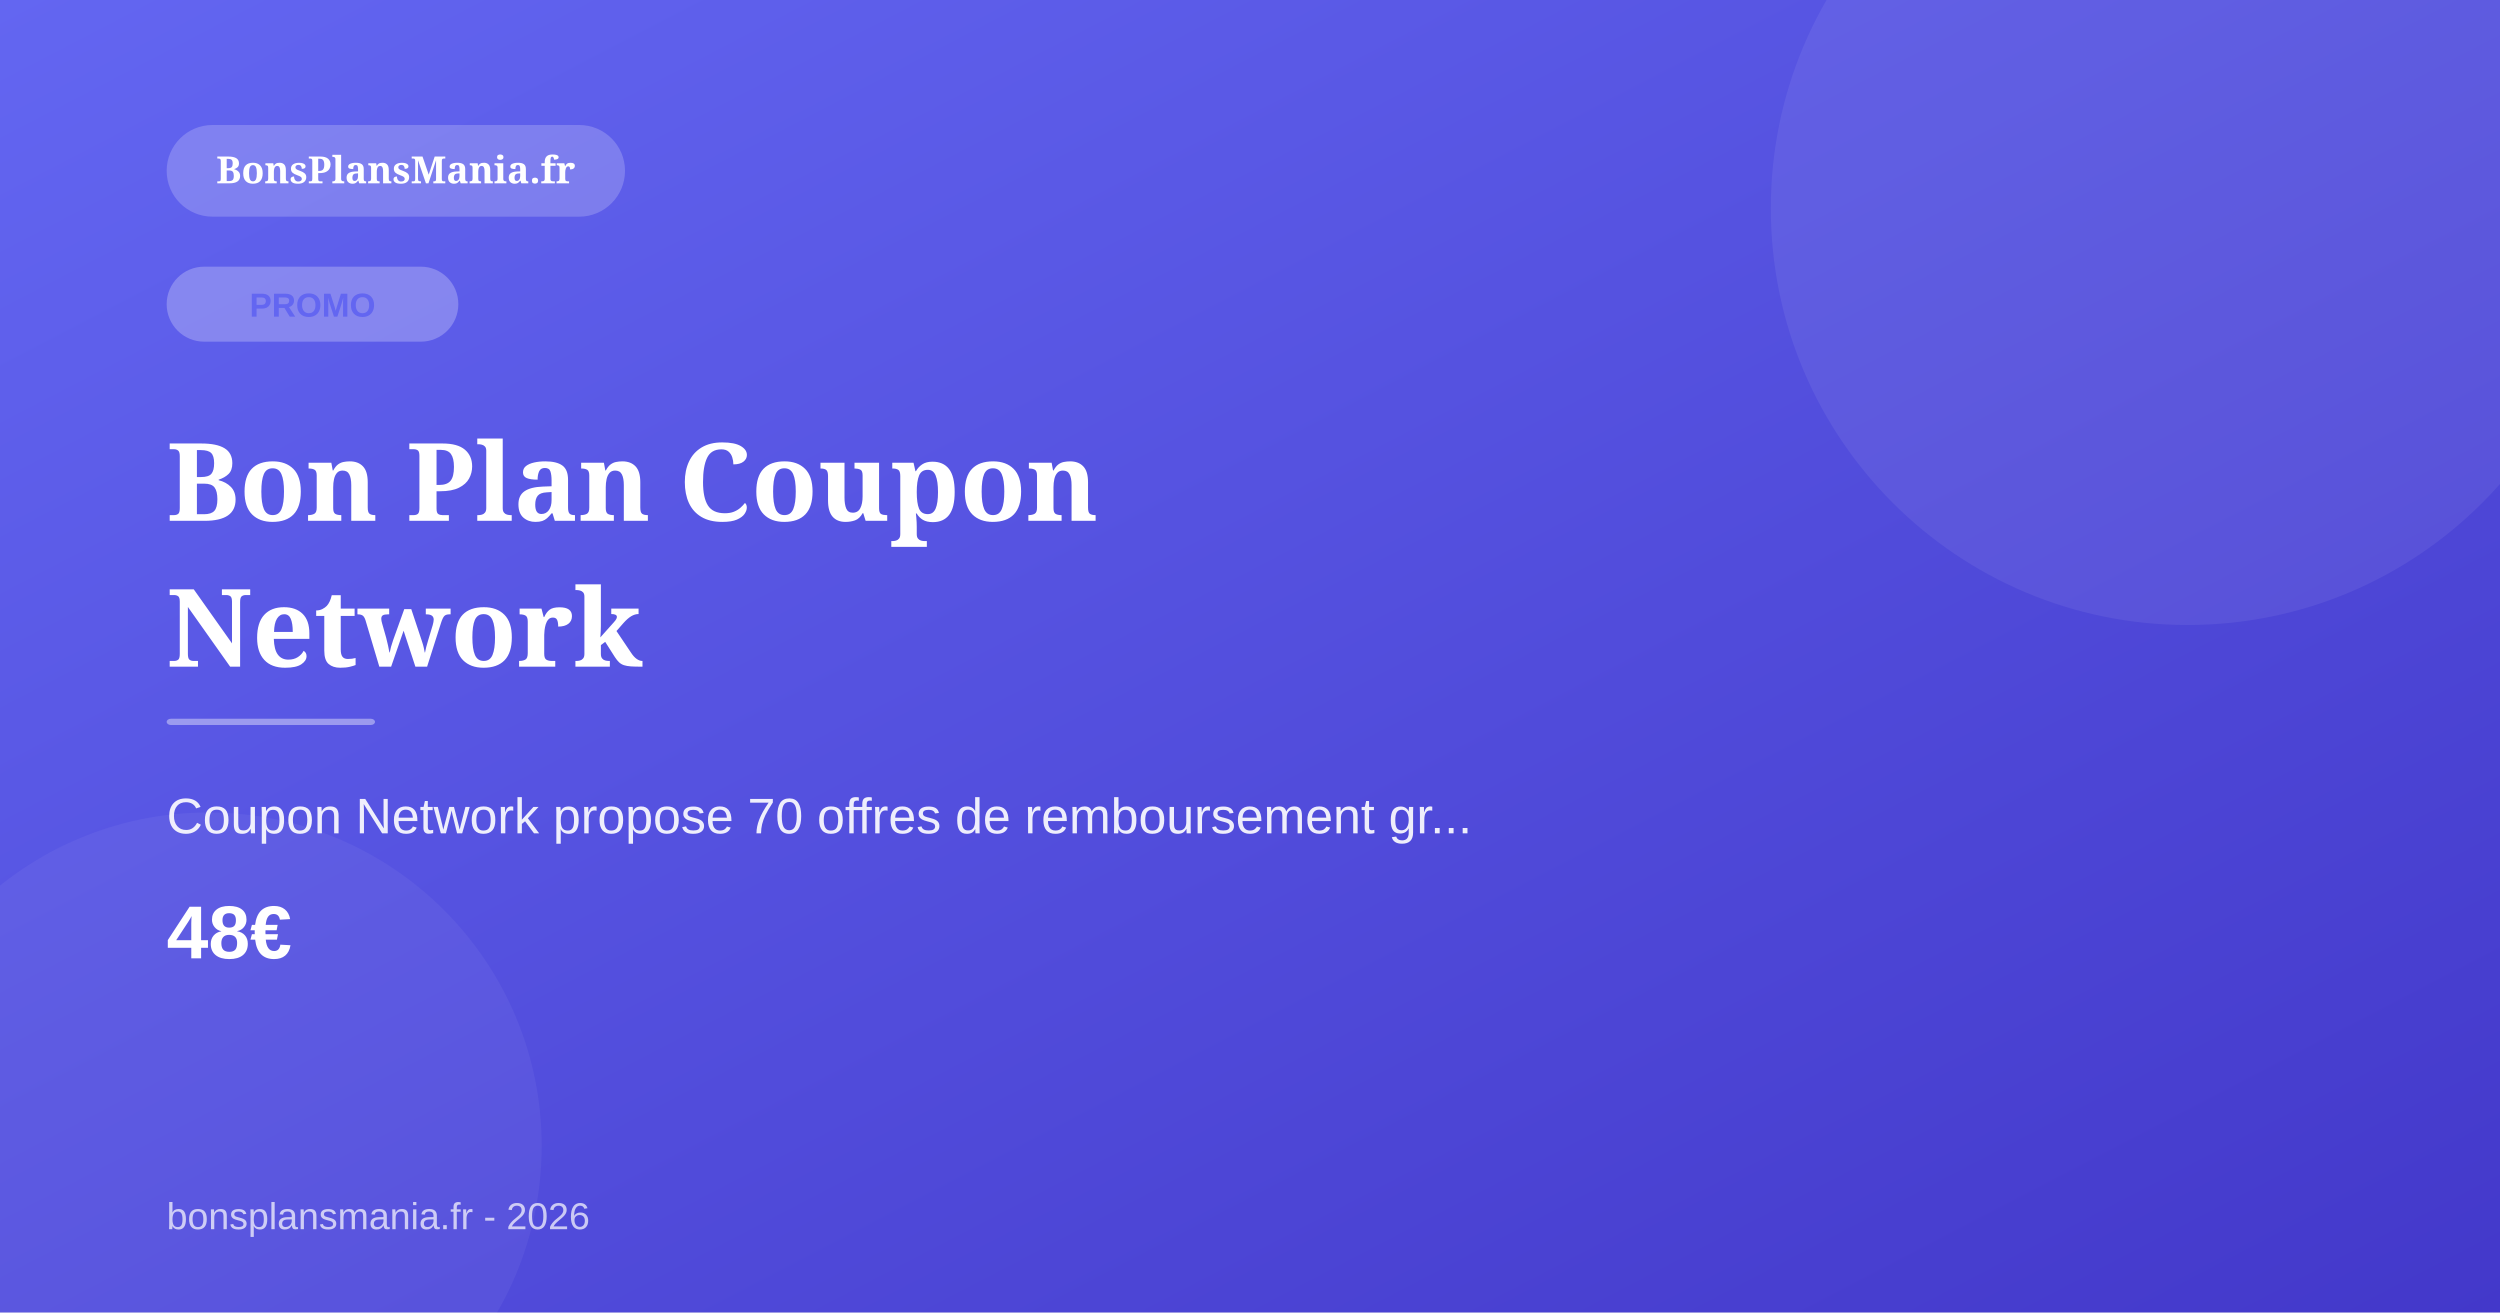
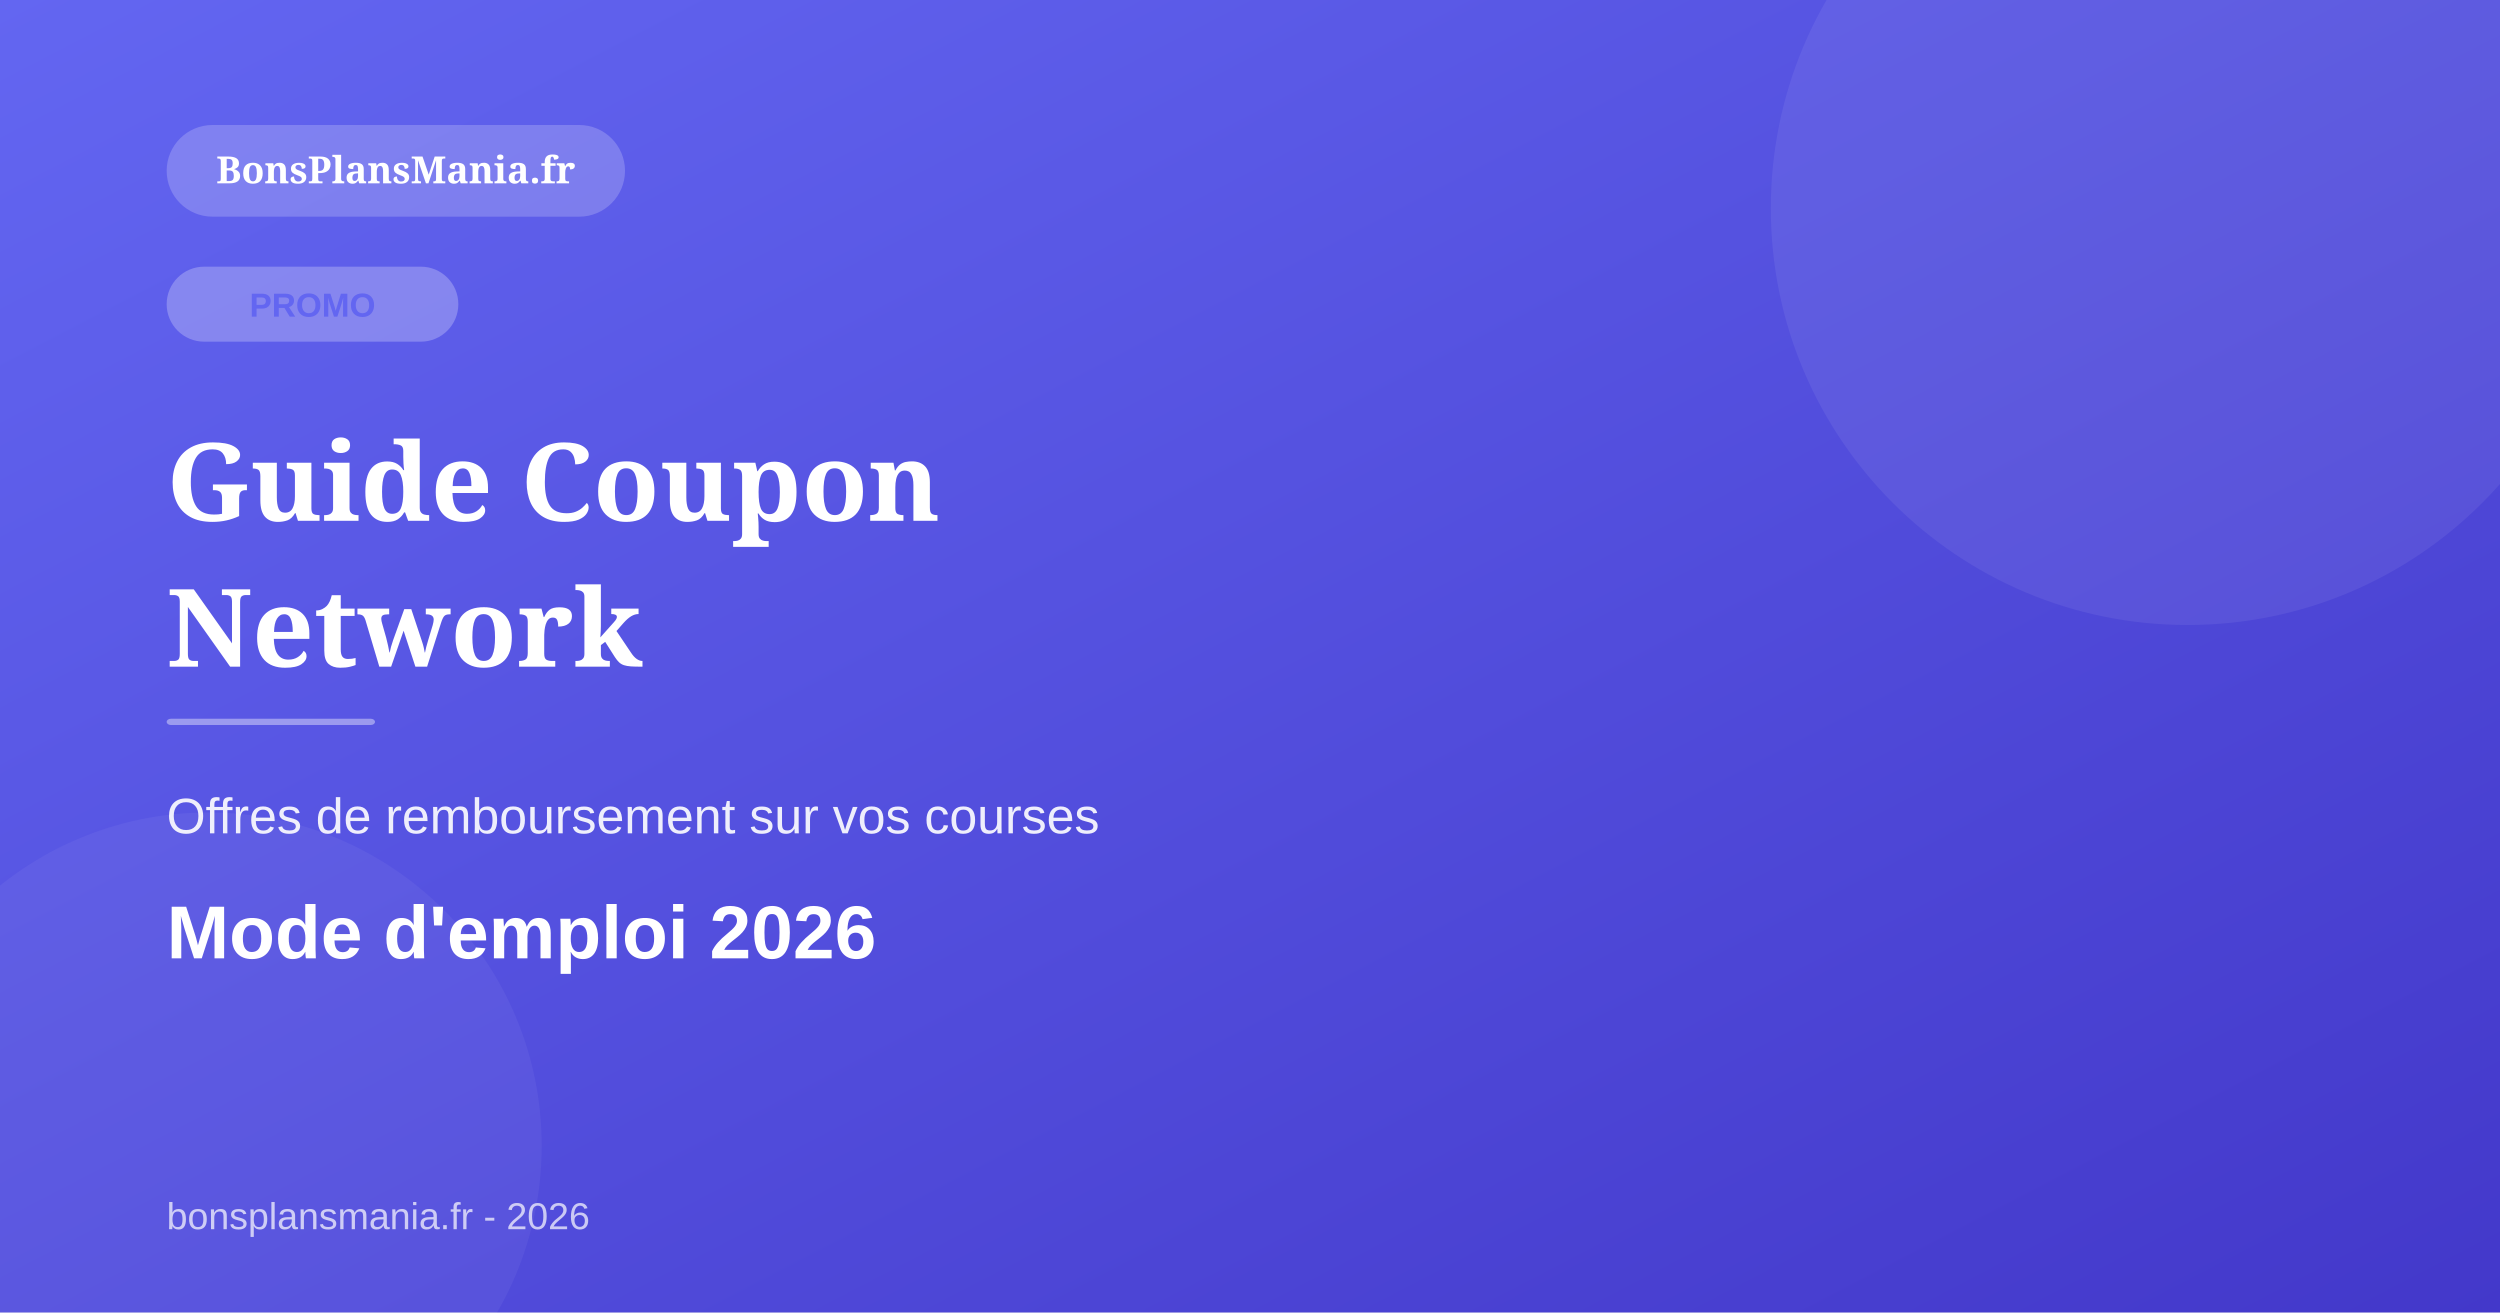
<svg xmlns="http://www.w3.org/2000/svg" width="1200" height="630" viewBox="0 0 1200 630">
  <defs>
    <linearGradient id="bg" x1="0%" y1="0%" x2="100%" y2="100%">
      <stop offset="0%" style="stop-color:#6366F1;stop-opacity:1" />
      <stop offset="100%" style="stop-color:#4338CA;stop-opacity:1" />
    </linearGradient>
  </defs>
  <rect width="1200" height="630" fill="url(#bg)" />
  <circle cx="1050" cy="100" r="200" fill="white" fill-opacity="0.07" />
  <circle cx="100" cy="550" r="160" fill="white" fill-opacity="0.05" />
  <rect x="80" y="60" width="220" height="44" rx="22" fill="white" fill-opacity="0.2" />
  <text x="190" y="88" font-family="Georgia, serif" font-size="18" fill="white" text-anchor="middle" font-weight="600">BonsPlansMania.fr</text>
  <rect x="80" y="128" width="140" height="36" rx="18" fill="white" fill-opacity="0.25" />
  <text x="150" y="152" font-family="Arial, sans-serif" font-size="16" fill="#6366F1" text-anchor="middle" font-weight="700">PROMO</text>
-   <text x="80" y="250" font-family="Georgia, serif" font-size="52" fill="white" font-weight="700">Bon Plan Coupon</text>
+   <text x="80" y="250" font-family="Georgia, serif" font-size="52" fill="white" font-weight="700">Guide Coupon</text>
  <text x="80" y="320" font-family="Georgia, serif" font-size="52" fill="white" font-weight="700">Network</text>
  <rect x="80" y="345" width="100" height="3" rx="2" fill="white" fill-opacity="0.4" />
-   <text x="80" y="400" font-family="Arial, sans-serif" font-size="24" fill="rgba(255,255,255,0.9)">Coupon Network propose 70 offres de remboursement gr...</text>
-   <text x="80" y="460" font-family="Arial, sans-serif" font-size="36" fill="white" font-weight="700">48€</text>
+   <text x="80" y="400" font-family="Arial, sans-serif" font-size="24" fill="rgba(255,255,255,0.9)">Offres de remboursement sur vos courses</text>
+   <text x="80" y="460" font-family="Arial, sans-serif" font-size="36" fill="white" font-weight="700">Mode d'emploi 2026</text>
  <text x="80" y="590" font-family="Arial, sans-serif" font-size="18" fill="rgba(255,255,255,0.7)">bonsplansmania.fr - 2026</text>
</svg>
